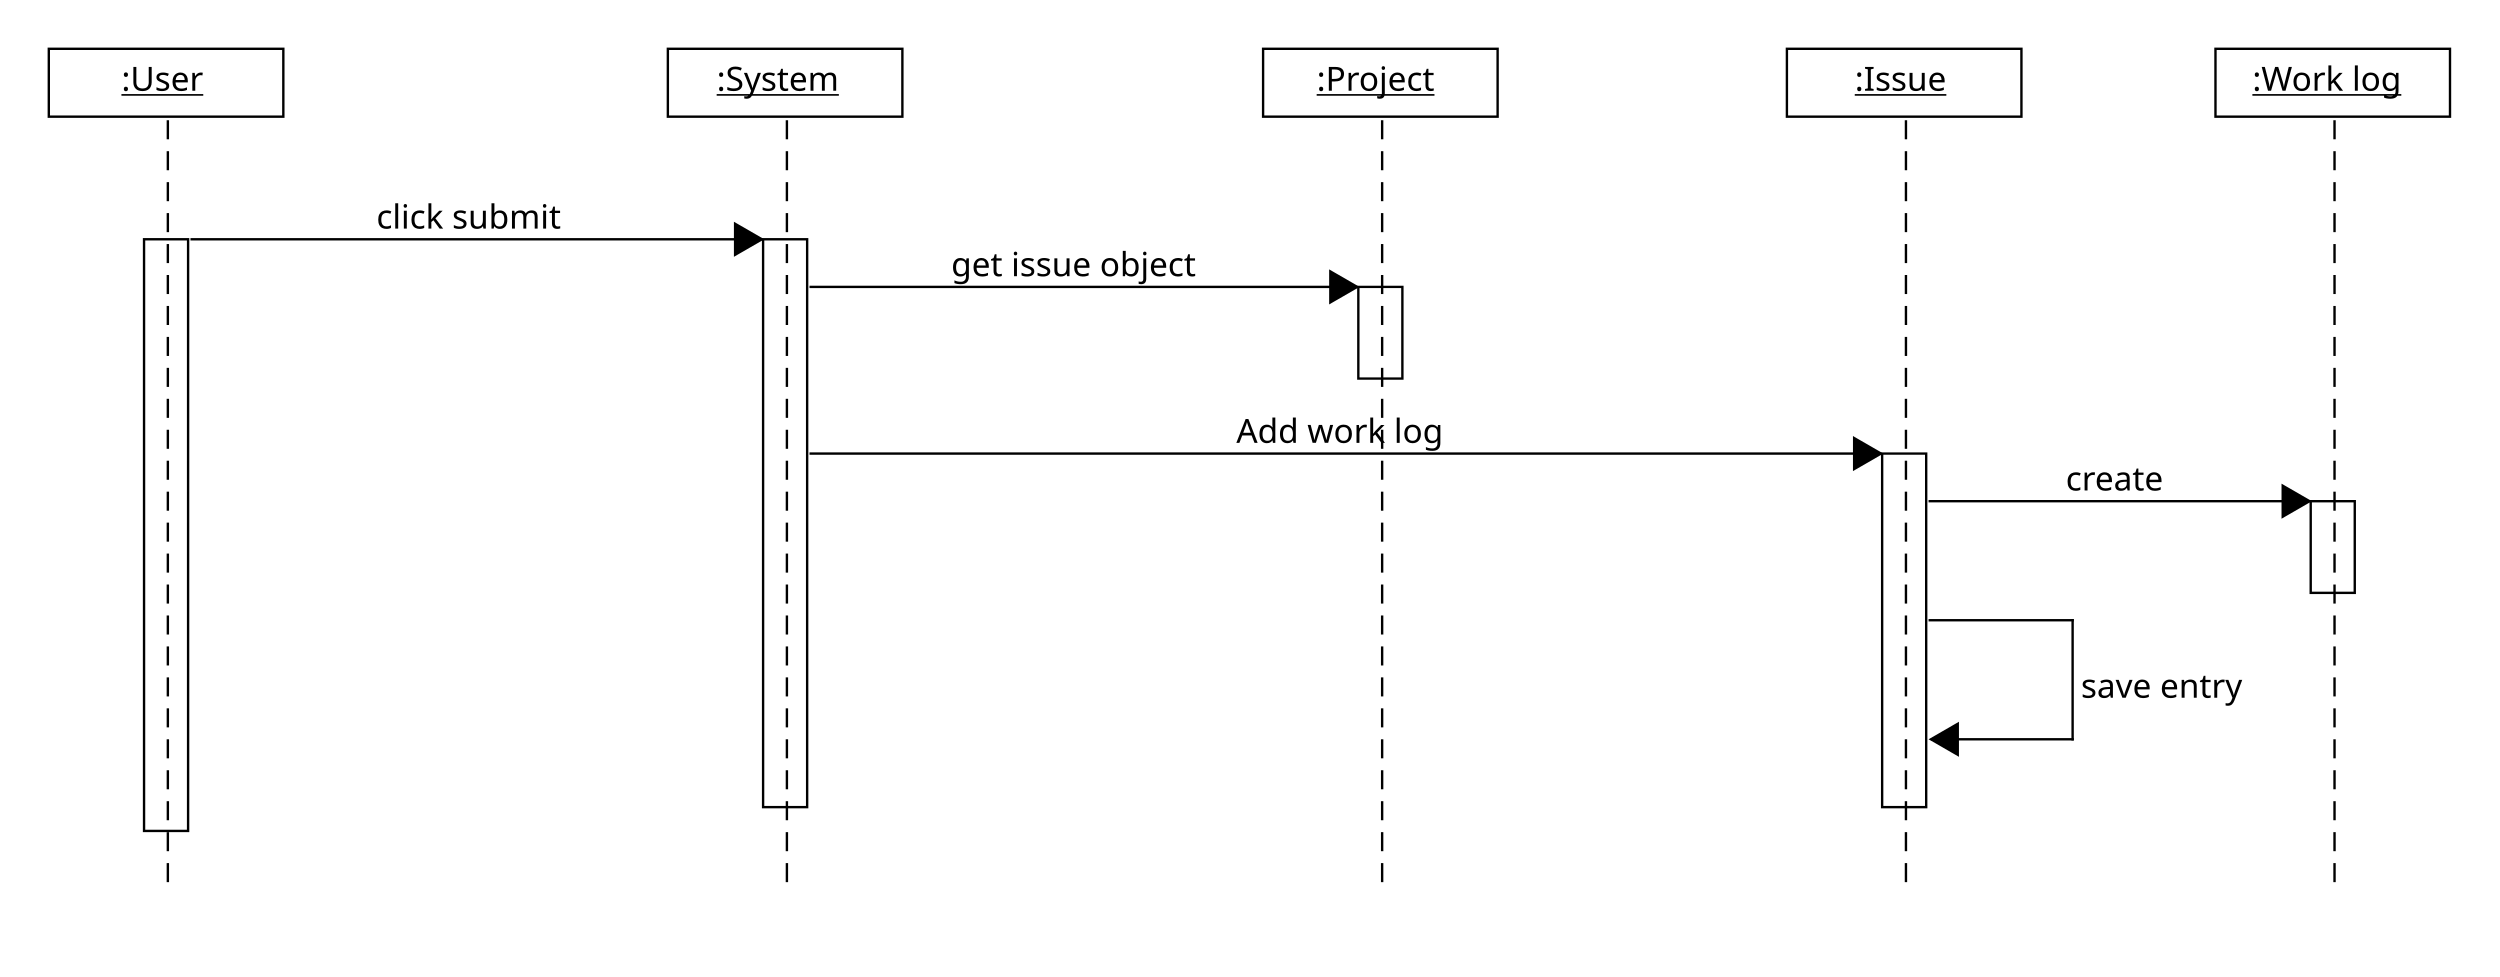
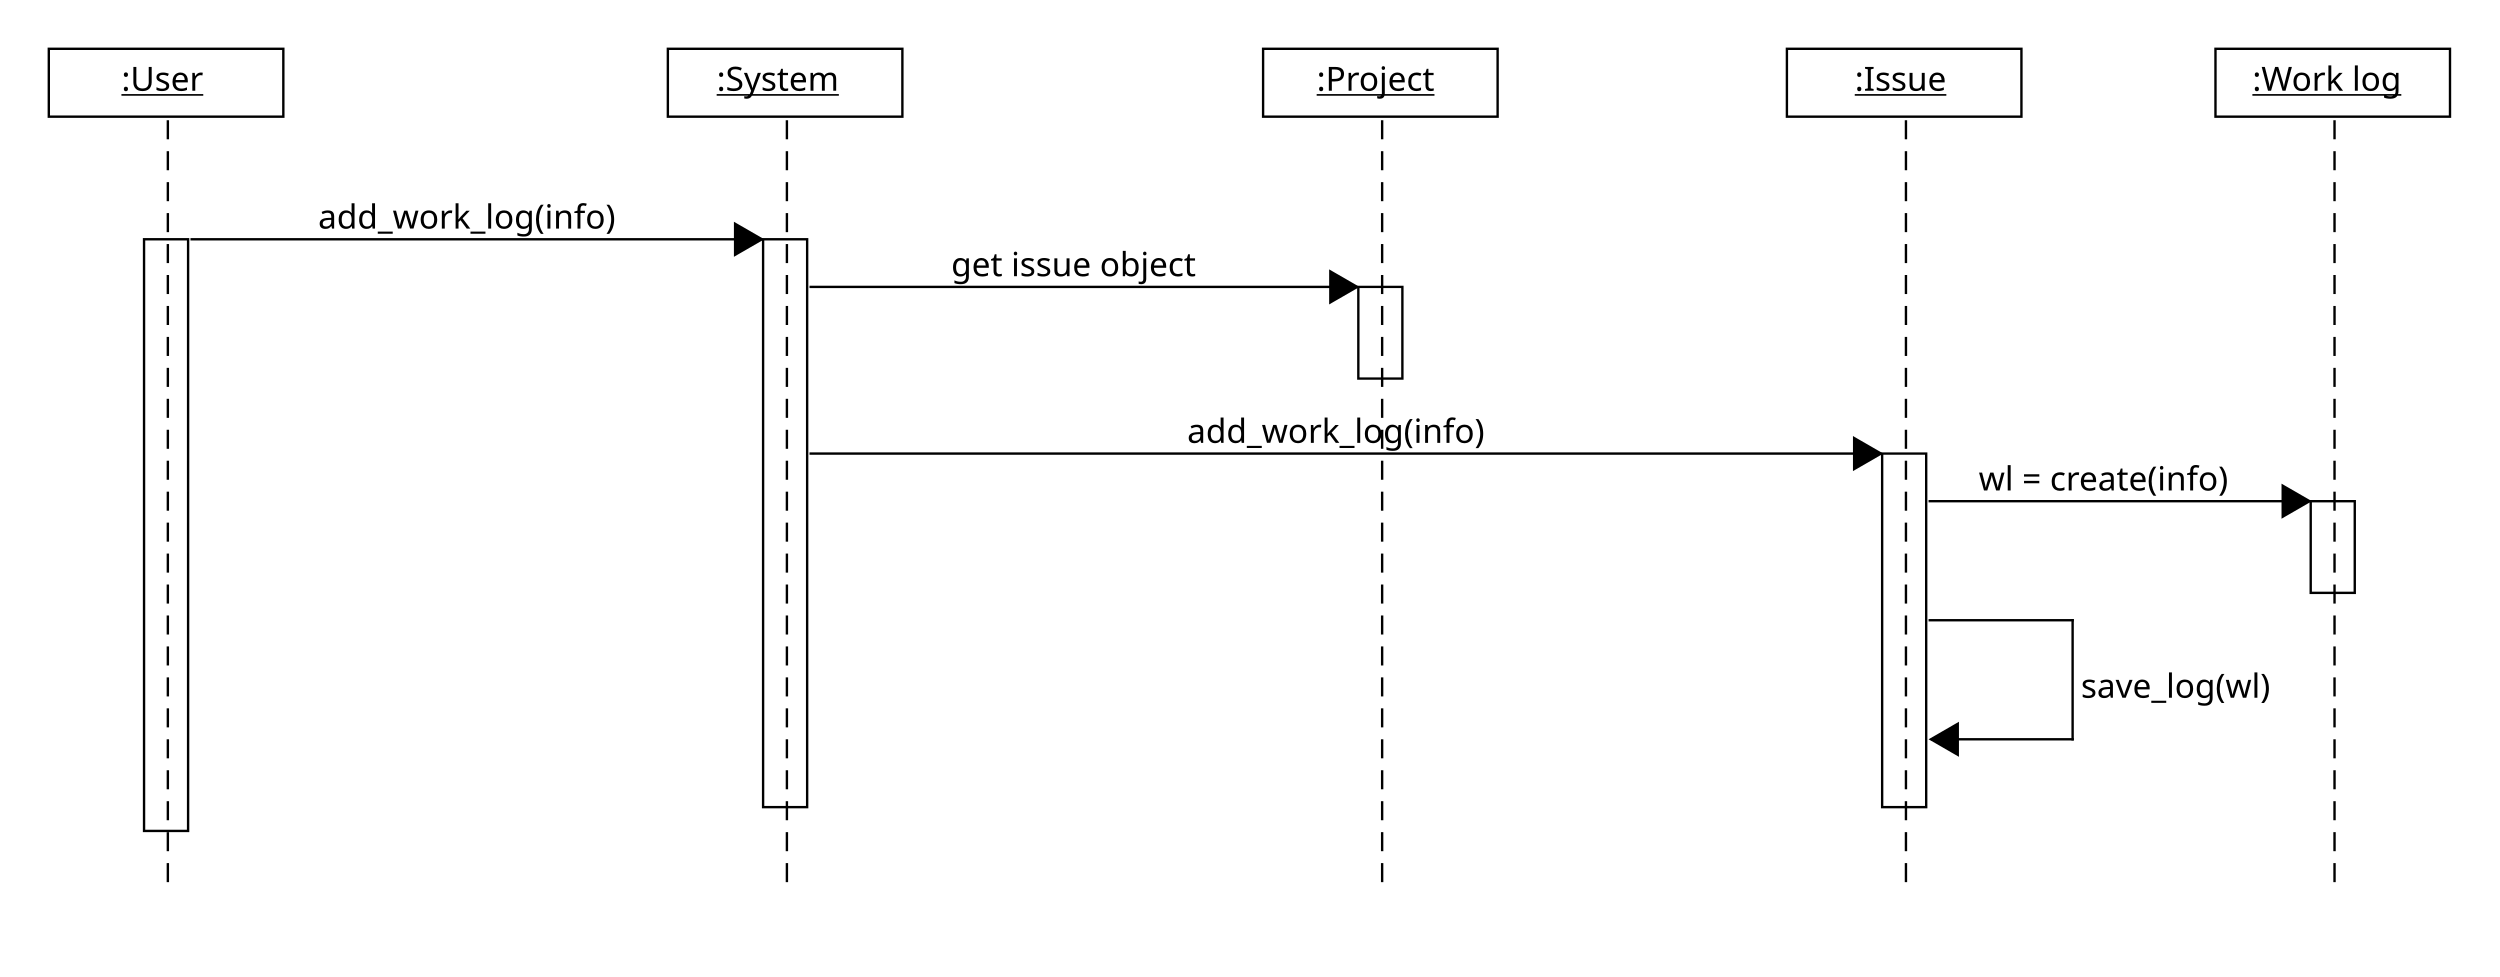
<svg xmlns="http://www.w3.org/2000/svg" fill-opacity="1" color-rendering="auto" color-interpolation="auto" text-rendering="auto" stroke="black" stroke-linecap="square" width="1050" stroke-miterlimit="10" shape-rendering="auto" stroke-opacity="1" fill="black" stroke-dasharray="none" font-weight="normal" stroke-width="1" viewBox="0 0 1050 410" height="410" font-family="'Dialog'" font-style="normal" stroke-linejoin="miter" font-size="12px" stroke-dashoffset="0" image-rendering="auto">
  <defs id="genericDefs" />
  <g>
    <defs id="defs1">
      <clipPath clipPathUnits="userSpaceOnUse" id="clipPath1">
        <path d="M0 0 L2147483647 0 L2147483647 2147483647 L0 2147483647 L0 0 Z" />
      </clipPath>
      <clipPath clipPathUnits="userSpaceOnUse" id="clipPath2">
        <path d="M0 0 L0 40 L20 40 L20 0 Z" />
      </clipPath>
      <clipPath clipPathUnits="userSpaceOnUse" id="clipPath3">
        <path d="M0 0 L0 30 L100 30 L100 0 Z" />
      </clipPath>
      <clipPath clipPathUnits="userSpaceOnUse" id="clipPath4">
        <path d="M0 0 L0 150 L20 150 L20 0 Z" />
      </clipPath>
      <clipPath clipPathUnits="userSpaceOnUse" id="clipPath5">
        <path d="M0 0 L0 240 L20 240 L20 0 Z" />
      </clipPath>
      <clipPath clipPathUnits="userSpaceOnUse" id="clipPath6">
        <path d="M0 0 L0 250 L20 250 L20 0 Z" />
      </clipPath>
      <clipPath clipPathUnits="userSpaceOnUse" id="clipPath7">
-         <path d="M0 0 L0 80 L160 80 L160 0 Z" />
+         <path d="M0 0 L0 80 L180 80 L180 0 Z" />
      </clipPath>
      <clipPath clipPathUnits="userSpaceOnUse" id="clipPath8">
        <path d="M0 0 L0 40 L190 40 L190 0 Z" />
      </clipPath>
      <clipPath clipPathUnits="userSpaceOnUse" id="clipPath9">
        <path d="M0 0 L0 350 L30 350 L30 0 Z" />
      </clipPath>
      <clipPath clipPathUnits="userSpaceOnUse" id="clipPath10">
        <path d="M0 0 L0 40 L480 40 L480 0 Z" />
      </clipPath>
      <clipPath clipPathUnits="userSpaceOnUse" id="clipPath11">
        <path d="M0 0 L0 40 L260 40 L260 0 Z" />
      </clipPath>
      <clipPath clipPathUnits="userSpaceOnUse" id="clipPath12">
        <path d="M0 0 L0 40 L270 40 L270 0 Z" />
      </clipPath>
    </defs>
    <g fill="rgb(255,255,255)" fill-opacity="0" transform="translate(970,210)" stroke-opacity="0" stroke="rgb(255,255,255)">
      <rect x="0.5" width="18.5" height="38.5" y="0.5" clip-path="url(#clipPath2)" stroke="none" />
    </g>
    <g transform="translate(970,210)">
      <rect fill="none" x="0.5" width="18.5" height="38.5" y="0.5" clip-path="url(#clipPath2)" />
    </g>
    <g fill="rgb(255,255,255)" fill-opacity="0" transform="translate(930,20)" stroke-opacity="0" stroke="rgb(255,255,255)">
      <rect x="0.5" width="98.5" height="28.5" y="0.5" clip-path="url(#clipPath3)" stroke="none" />
    </g>
    <g transform="translate(930,20)">
      <rect fill="none" x="0.5" width="98.5" height="28.5" y="0.5" clip-path="url(#clipPath3)" />
      <text x="16" font-size="14px" y="18.109" text-decoration="underline" clip-path="url(#clipPath3)" font-family="sans-serif" stroke="none" xml:space="preserve">:Work log</text>
    </g>
    <g fill="rgb(255,255,255)" fill-opacity="0" transform="translate(790,190)" stroke-opacity="0" stroke="rgb(255,255,255)">
      <rect x="0.5" width="18.5" height="148.5" y="0.5" clip-path="url(#clipPath4)" stroke="none" />
    </g>
    <g transform="translate(790,190)">
      <rect fill="none" x="0.5" width="18.5" height="148.5" y="0.5" clip-path="url(#clipPath4)" />
    </g>
    <g fill="rgb(255,255,255)" fill-opacity="0" transform="translate(570,120)" stroke-opacity="0" stroke="rgb(255,255,255)">
      <rect x="0.5" width="18.5" height="38.5" y="0.5" clip-path="url(#clipPath2)" stroke="none" />
    </g>
    <g transform="translate(570,120)">
      <rect fill="none" x="0.5" width="18.5" height="38.5" y="0.5" clip-path="url(#clipPath2)" />
    </g>
    <g fill="rgb(255,255,255)" fill-opacity="0" transform="translate(320,100)" stroke-opacity="0" stroke="rgb(255,255,255)">
      <rect x="0.5" width="18.5" height="238.5" y="0.5" clip-path="url(#clipPath5)" stroke="none" />
    </g>
    <g transform="translate(320,100)">
      <rect fill="none" x="0.5" width="18.5" height="238.5" y="0.5" clip-path="url(#clipPath5)" />
    </g>
    <g fill="rgb(255,255,255)" fill-opacity="0" transform="translate(60,100)" stroke-opacity="0" stroke="rgb(255,255,255)">
      <rect x="0.5" width="18.5" height="248.5" y="0.5" clip-path="url(#clipPath6)" stroke="none" />
    </g>
    <g transform="translate(60,100)">
      <rect fill="none" x="0.5" width="18.5" height="248.5" y="0.5" clip-path="url(#clipPath6)" />
    </g>
    <g fill="rgb(255,255,255)" fill-opacity="0" transform="translate(750,20)" stroke-opacity="0" stroke="rgb(255,255,255)">
      <rect x="0.5" width="98.5" height="28.5" y="0.5" clip-path="url(#clipPath3)" stroke="none" />
    </g>
    <g transform="translate(750,20)">
      <rect fill="none" x="0.5" width="98.5" height="28.5" y="0.5" clip-path="url(#clipPath3)" />
      <text x="29" font-size="14px" y="18.109" text-decoration="underline" clip-path="url(#clipPath3)" font-family="sans-serif" stroke="none" xml:space="preserve">:Issue</text>
    </g>
    <g fill="rgb(255,255,255)" fill-opacity="0" transform="translate(530,20)" stroke-opacity="0" stroke="rgb(255,255,255)">
      <rect x="0.5" width="98.5" height="28.5" y="0.5" clip-path="url(#clipPath3)" stroke="none" />
    </g>
    <g transform="translate(530,20)">
      <rect fill="none" x="0.5" width="98.5" height="28.5" y="0.5" clip-path="url(#clipPath3)" />
      <text x="23" font-size="14px" y="18.109" text-decoration="underline" clip-path="url(#clipPath3)" font-family="sans-serif" stroke="none" xml:space="preserve">:Project</text>
    </g>
    <g fill="rgb(255,255,255)" fill-opacity="0" transform="translate(280,20)" stroke-opacity="0" stroke="rgb(255,255,255)">
      <rect x="0.5" width="98.5" height="28.5" y="0.5" clip-path="url(#clipPath3)" stroke="none" />
    </g>
    <g transform="translate(280,20)">
      <rect fill="none" x="0.5" width="98.5" height="28.5" y="0.5" clip-path="url(#clipPath3)" />
      <text x="21" font-size="14px" y="18.109" text-decoration="underline" clip-path="url(#clipPath3)" font-family="sans-serif" stroke="none" xml:space="preserve">:System</text>
    </g>
    <g fill="rgb(255,255,255)" fill-opacity="0" transform="translate(20,20)" stroke-opacity="0" stroke="rgb(255,255,255)">
      <rect x="0.5" width="98.5" height="28.5" y="0.5" clip-path="url(#clipPath3)" stroke="none" />
    </g>
    <g transform="translate(20,20)">
      <rect fill="none" x="0.5" width="98.5" height="28.5" y="0.5" clip-path="url(#clipPath3)" />
      <text x="31" font-size="14px" y="18.109" text-decoration="underline" clip-path="url(#clipPath3)" font-family="sans-serif" stroke="none" xml:space="preserve">:User</text>
    </g>
    <g transform="translate(800,250)">
      <path fill="none" d="M11.5 60.5 L70.5 60.5" clip-path="url(#clipPath7)" />
      <path fill="none" d="M70.5 60.5 L70.5 10.5" clip-path="url(#clipPath7)" />
      <path fill="none" d="M70.5 10.5 L10.5 10.5" clip-path="url(#clipPath7)" />
      <path d="M22.258 67 L11 60.5 L22.258 54 Z" clip-path="url(#clipPath7)" stroke="none" />
      <path fill="none" d="M22.258 67 L11 60.5 L22.258 54 Z" clip-path="url(#clipPath7)" />
-       <text x="74" font-size="14px" y="43.055" clip-path="url(#clipPath7)" font-family="sans-serif" stroke="none" xml:space="preserve">save entry</text>
+       <text x="74" font-size="14px" y="43.055" clip-path="url(#clipPath7)" font-family="sans-serif" stroke="none" xml:space="preserve">save_log(wl)</text>
    </g>
    <g transform="translate(800,190)">
      <path fill="none" d="M169.5 20.5 L10.5 20.5" clip-path="url(#clipPath8)" />
      <path d="M158.742 14 L170 20.5 L158.742 27 Z" clip-path="url(#clipPath8)" stroke="none" />
      <path fill="none" d="M158.742 14 L170 20.5 L158.742 27 Z" clip-path="url(#clipPath8)" />
-       <text x="67.626" font-size="14px" y="16" clip-path="url(#clipPath8)" font-family="sans-serif" stroke="none" xml:space="preserve">create</text>
+       <text x="31.05" font-size="14px" y="16" clip-path="url(#clipPath8)" font-family="sans-serif" stroke="none" xml:space="preserve">wl = create(info)</text>
    </g>
    <g stroke-dasharray="8,5" stroke-miterlimit="5" transform="translate(970,40)" stroke-linecap="butt">
      <path fill="none" d="M10.5 10.5 L10.5 330.5" clip-path="url(#clipPath9)" />
    </g>
    <g transform="translate(330,170)">
      <path fill="none" d="M459.5 20.5 L10.5 20.5" clip-path="url(#clipPath10)" />
      <path d="M448.742 14 L460 20.5 L448.742 27 Z" clip-path="url(#clipPath10)" stroke="none" />
      <path fill="none" d="M448.742 14 L460 20.5 L448.742 27 Z" clip-path="url(#clipPath10)" />
-       <text x="189.264" font-size="14px" y="16" clip-path="url(#clipPath10)" font-family="sans-serif" stroke="none" xml:space="preserve">Add work log</text>
+       <text x="168.623" font-size="14px" y="16" clip-path="url(#clipPath10)" font-family="sans-serif" stroke="none" xml:space="preserve">add_work_log(info)</text>
    </g>
    <g transform="translate(330,100)">
      <path fill="none" d="M239.5 20.5 L10.5 20.5" clip-path="url(#clipPath11)" />
      <path d="M228.742 14 L240 20.5 L228.742 27 Z" clip-path="url(#clipPath11)" stroke="none" />
      <path fill="none" d="M228.742 14 L240 20.5 L228.742 27 Z" clip-path="url(#clipPath11)" />
      <text x="69.502" font-size="14px" y="16" clip-path="url(#clipPath11)" font-family="sans-serif" stroke="none" xml:space="preserve">get issue object</text>
    </g>
    <g transform="translate(70,80)">
      <path fill="none" d="M249.5 20.5 L10.5 20.5" clip-path="url(#clipPath12)" />
      <path d="M238.742 14 L250 20.5 L238.742 27 Z" clip-path="url(#clipPath12)" stroke="none" />
      <path fill="none" d="M238.742 14 L250 20.5 L238.742 27 Z" clip-path="url(#clipPath12)" />
-       <text x="88.099" font-size="14px" y="16" clip-path="url(#clipPath12)" font-family="sans-serif" stroke="none" xml:space="preserve">click submit</text>
+       <text x="63.623" font-size="14px" y="16" clip-path="url(#clipPath12)" font-family="sans-serif" stroke="none" xml:space="preserve">add_work_log(info)</text>
    </g>
    <g stroke-dasharray="8,5" stroke-miterlimit="5" transform="translate(790,40)" stroke-linecap="butt">
      <path fill="none" d="M10.5 10.5 L10.5 330.5" clip-path="url(#clipPath9)" />
    </g>
    <g stroke-dasharray="8,5" stroke-miterlimit="5" transform="translate(570,40)" stroke-linecap="butt">
      <path fill="none" d="M10.5 10.5 L10.5 330.5" clip-path="url(#clipPath9)" />
    </g>
    <g stroke-dasharray="8,5" stroke-miterlimit="5" transform="translate(320,40)" stroke-linecap="butt">
      <path fill="none" d="M10.5 10.5 L10.5 330.5" clip-path="url(#clipPath9)" />
    </g>
    <g stroke-dasharray="8,5" stroke-miterlimit="5" transform="translate(60,40)" stroke-linecap="butt">
      <path fill="none" d="M10.5 10.5 L10.5 330.5" clip-path="url(#clipPath9)" />
    </g>
  </g>
</svg>
